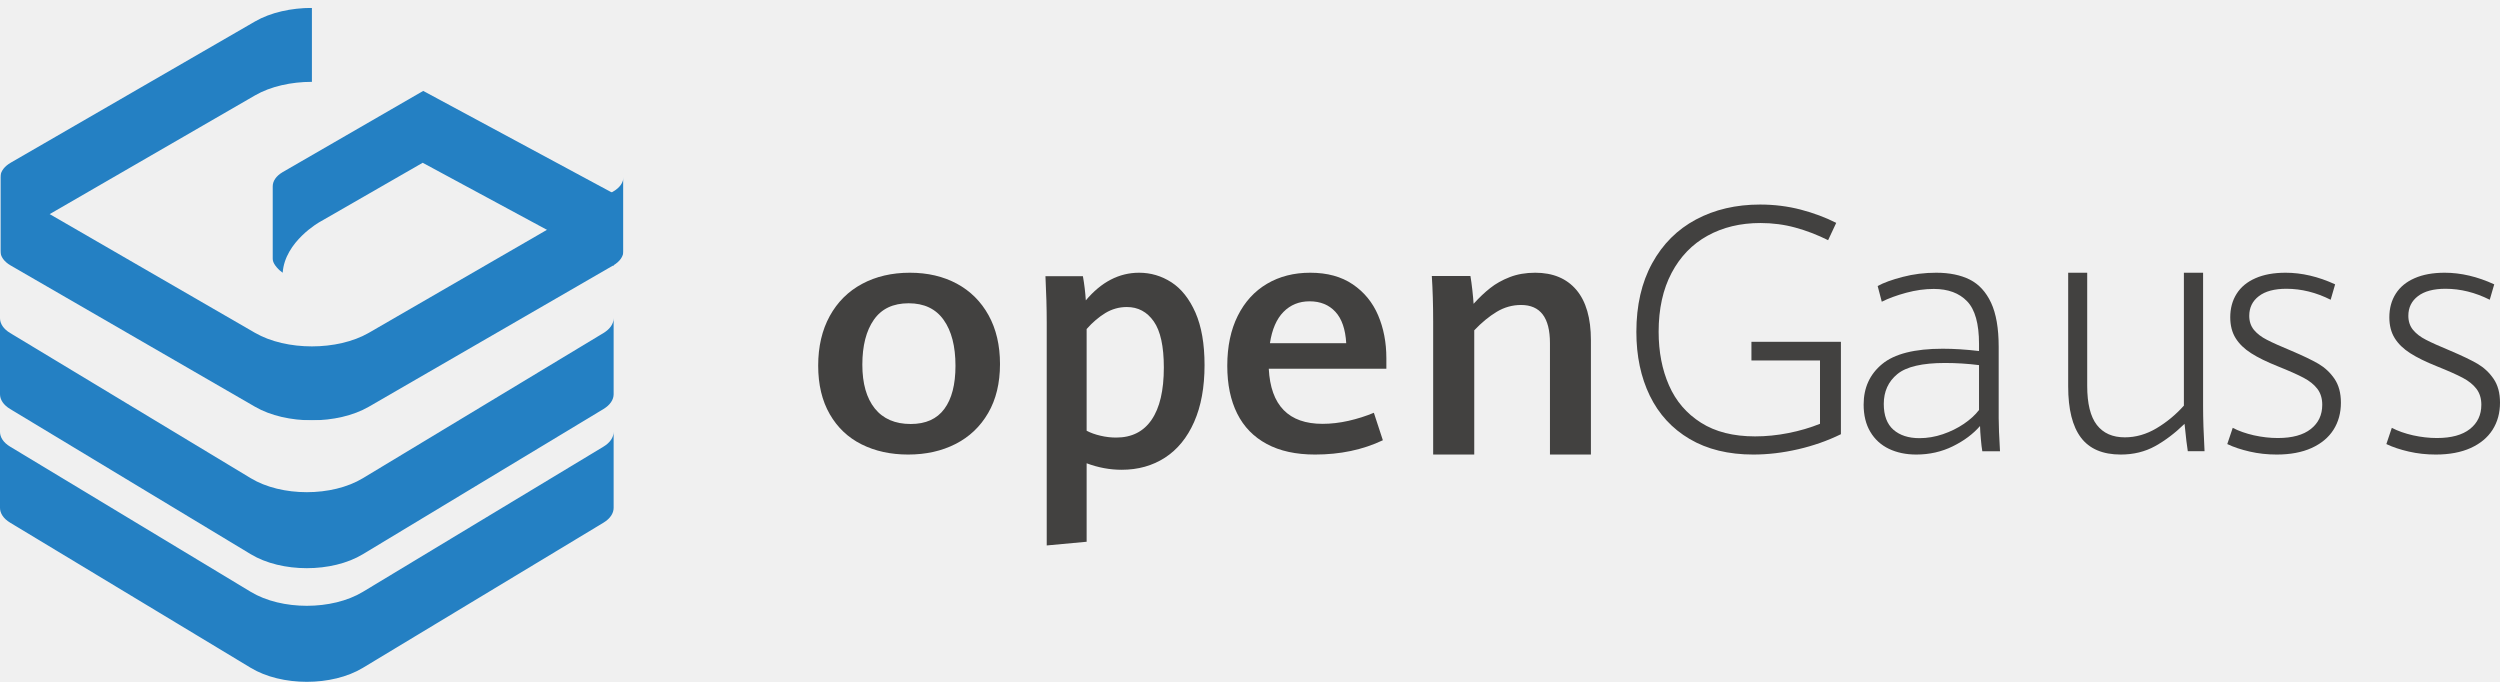
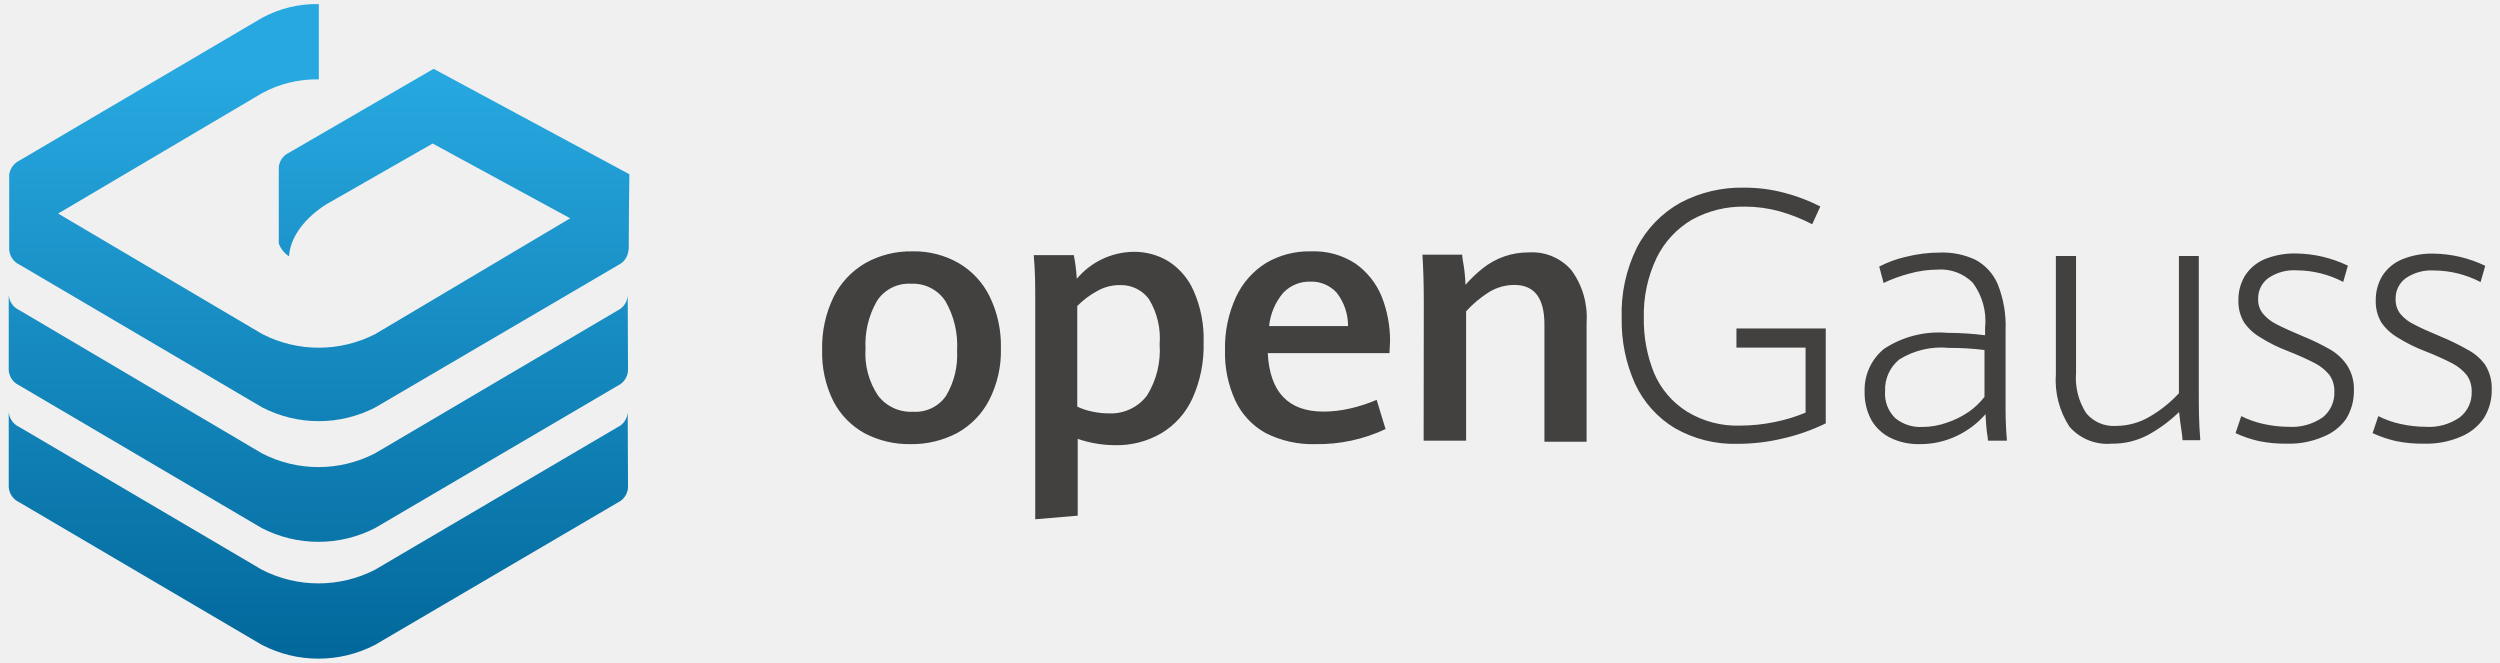
- <svg xmlns="http://www.w3.org/2000/svg" xmlns:xlink="http://www.w3.org/1999/xlink" width="110px" height="30px" viewBox="0 0 110 30" version="1.1">
+ <svg xmlns="http://www.w3.org/2000/svg" width="166" height="44">
  <defs>
-     <polygon id="path-1" points="0.018 0.348 27.43 0.348 27.43 18.494 0.018 18.494" />
+     <linearGradient x1="49.699%" y1="3.454%" x2="49.699%" y2="323.454%" id="a">
+       <stop stop-color="#27A8E0" offset="0%" />
+       <stop stop-color="#016699" offset="100%" />
+     </linearGradient>
+     <linearGradient x1="50%" y1="17.084%" x2="50%" y2="160.926%" id="b">
+       <stop stop-color="#27A8E0" offset="0%" />
+       <stop stop-color="#016699" offset="100%" />
+     </linearGradient>
+     <linearGradient x1="50%" y1="-88.914%" x2="50%" y2="154.045%" id="c">
+       <stop stop-color="#27A8E0" offset="0%" />
+       <stop stop-color="#016699" offset="100%" />
+     </linearGradient>
+     <linearGradient x1="50%" y1="-136.259%" x2="50%" y2="106.738%" id="d">
+       <stop stop-color="#27A8E0" offset="0%" />
+       <stop stop-color="#016699" offset="100%" />
+     </linearGradient>
  </defs>
-   <g id="PC" stroke="none" stroke-width="1" fill="none" fill-rule="evenodd">
-     <g id="导航栏/下拉示意" transform="translate(-252, -25)">
-       <g id="openGauss_logo" transform="translate(252, 25)">
-         <path d="M41.55,17.994 C41.877,17.554 42.041,16.921 42.041,16.096 C42.041,15.233 41.867,14.56 41.519,14.073 C41.172,13.586 40.66,13.344 39.981,13.344 C39.296,13.344 38.786,13.586 38.449,14.07 C38.112,14.553 37.943,15.212 37.943,16.047 C37.943,16.875 38.127,17.517 38.491,17.973 C38.857,18.428 39.384,18.656 40.073,18.656 C40.731,18.656 41.224,18.435 41.55,17.994 M37.913,19.553 C37.316,19.256 36.848,18.812 36.509,18.223 C36.17,17.634 36,16.923 36,16.089 C36,15.25 36.17,14.523 36.509,13.905 C36.848,13.289 37.323,12.816 37.933,12.49 C38.541,12.164 39.242,12 40.034,12 C40.816,12 41.505,12.161 42.102,12.482 C42.698,12.804 43.164,13.269 43.498,13.872 C43.832,14.478 44,15.194 44,16.017 C44,16.856 43.826,17.575 43.479,18.173 C43.132,18.771 42.653,19.225 42.044,19.535 C41.434,19.846 40.739,20 39.958,20 C39.191,20 38.51,19.851 37.913,19.553" id="Fill-1" fill="#424140" />
-         <path d="M50.672,18.468 C51.03,17.945 51.209,17.18 51.209,16.173 C51.209,15.239 51.061,14.561 50.765,14.141 C50.469,13.719 50.074,13.509 49.582,13.509 C49.24,13.509 48.925,13.599 48.636,13.773 C48.347,13.949 48.072,14.183 47.812,14.477 L47.812,18.953 C47.987,19.045 48.191,19.119 48.423,19.172 C48.655,19.227 48.885,19.253 49.112,19.253 C49.795,19.253 50.315,18.992 50.672,18.468 L50.672,18.468 Z M46.056,14.199 C46.056,13.58 46.037,12.898 46,12.154 L47.648,12.154 C47.71,12.501 47.753,12.854 47.776,13.216 C48.459,12.406 49.24,12 50.121,12 C50.634,12 51.107,12.141 51.543,12.421 C51.979,12.704 52.331,13.148 52.599,13.753 C52.866,14.361 53,15.13 53,16.064 C53,17.04 52.848,17.873 52.542,18.565 C52.237,19.257 51.809,19.78 51.259,20.137 C50.71,20.492 50.074,20.67 49.354,20.67 C48.833,20.67 48.318,20.574 47.812,20.384 L47.812,23.837 L46.056,24 L46.056,14.199 Z" id="Fill-3" fill="#424140" />
-         <path d="M59.234,15.102 C59.199,14.488 59.041,14.026 58.757,13.719 C58.473,13.412 58.096,13.258 57.621,13.258 C57.162,13.258 56.78,13.413 56.473,13.724 C56.169,14.033 55.969,14.492 55.877,15.102 L59.234,15.102 Z M61,16.225 L55.826,16.225 C55.909,17.84 56.698,18.649 58.193,18.649 C58.564,18.649 58.944,18.604 59.332,18.517 C59.722,18.428 60.094,18.311 60.45,18.162 L60.846,19.371 C59.962,19.791 58.967,20 57.863,20 C57.023,20 56.314,19.846 55.738,19.535 C55.161,19.225 54.728,18.781 54.437,18.198 C54.146,17.616 54,16.916 54,16.096 C54,15.244 54.154,14.509 54.462,13.895 C54.77,13.279 55.198,12.811 55.749,12.486 C56.298,12.162 56.932,12 57.651,12 C58.398,12 59.022,12.171 59.523,12.512 C60.024,12.852 60.395,13.306 60.637,13.872 C60.878,14.439 61,15.066 61,15.753 L61,16.225 Z" id="Fill-5" fill="#424140" />
-         <path d="M63.059,14.148 C63.059,13.415 63.039,12.748 63,12.145 L64.699,12.145 C64.728,12.31 64.756,12.517 64.783,12.76 C64.81,13.006 64.829,13.207 64.838,13.368 C65.083,13.097 65.327,12.865 65.57,12.674 C65.812,12.482 66.099,12.321 66.43,12.193 C66.761,12.064 67.135,12 67.551,12 C68.33,12 68.934,12.253 69.361,12.756 C69.787,13.261 70,13.999 70,14.969 L70,20 L68.198,20 L68.198,15.094 C68.198,13.977 67.774,13.419 66.927,13.419 C66.544,13.419 66.186,13.52 65.853,13.721 C65.52,13.922 65.191,14.193 64.867,14.533 L64.867,20 L63.059,20 L63.059,14.148 Z" id="Fill-7" fill="#424140" />
-         <path d="M74.345,19.316 C73.572,18.861 72.988,18.225 72.592,17.412 C72.198,16.6 72,15.663 72,14.603 C72,13.436 72.231,12.43 72.695,11.584 C73.159,10.739 73.801,10.097 74.622,9.659 C75.443,9.22 76.383,9 77.443,9 C78.066,9 78.661,9.075 79.229,9.222 C79.796,9.371 80.318,9.565 80.794,9.806 L80.437,10.568 C79.961,10.331 79.479,10.146 78.993,10.014 C78.507,9.88 77.994,9.813 77.458,9.813 C76.58,9.813 75.805,10 75.132,10.372 C74.458,10.744 73.93,11.29 73.55,12.009 C73.17,12.729 72.98,13.591 72.98,14.596 C72.98,15.479 73.132,16.265 73.437,16.958 C73.74,17.65 74.209,18.197 74.842,18.598 C75.476,19.001 76.268,19.201 77.222,19.201 C77.703,19.201 78.194,19.153 78.693,19.054 C79.192,18.955 79.654,18.819 80.08,18.647 L80.08,15.86 L77.063,15.86 L77.063,15.039 L81,15.039 L81,19.105 C80.417,19.391 79.79,19.612 79.118,19.767 C78.447,19.922 77.79,20 77.146,20 C76.051,20 75.117,19.771 74.345,19.316" id="Fill-9" fill="#424140" />
-         <path d="M85.483,19.106 C85.824,18.99 86.134,18.838 86.413,18.648 C86.691,18.458 86.913,18.256 87.077,18.039 L87.077,16.065 C86.579,16.002 86.079,15.971 85.58,15.971 C84.579,15.971 83.879,16.134 83.482,16.461 C83.085,16.788 82.886,17.225 82.886,17.774 C82.886,18.282 83.028,18.66 83.311,18.909 C83.594,19.155 83.975,19.279 84.455,19.279 C84.798,19.279 85.142,19.222 85.483,19.106 L85.483,19.106 Z M87.222,19.855 C87.198,19.725 87.177,19.548 87.158,19.322 C87.137,19.097 87.125,18.905 87.121,18.745 C86.816,19.097 86.418,19.393 85.926,19.636 C85.434,19.878 84.898,20 84.317,20 C83.862,20 83.46,19.915 83.111,19.748 C82.762,19.58 82.49,19.331 82.295,19.002 C82.098,18.673 82,18.273 82,17.802 C82,17.061 82.271,16.467 82.814,16.018 C83.356,15.57 84.244,15.344 85.48,15.344 C85.973,15.344 86.505,15.378 87.077,15.445 L87.077,15.135 C87.077,14.246 86.903,13.62 86.554,13.258 C86.206,12.895 85.716,12.713 85.087,12.713 C84.695,12.713 84.289,12.769 83.87,12.882 C83.452,12.996 83.094,13.127 82.798,13.276 L82.617,12.584 C82.879,12.44 83.246,12.306 83.718,12.184 C84.19,12.06 84.682,12 85.196,12 C85.777,12 86.268,12.101 86.67,12.302 C87.073,12.505 87.384,12.845 87.608,13.322 C87.83,13.8 87.942,14.446 87.942,15.257 L87.942,18.393 C87.942,18.715 87.961,19.202 88,19.855 L87.222,19.855 Z" id="Fill-11" fill="#424140" />
-         <path d="M91.562,19.255 C91.186,18.757 91,18.008 91,17.002 L91,12 L91.837,12 L91.837,16.973 C91.837,17.757 91.978,18.331 92.26,18.696 C92.542,19.061 92.952,19.243 93.492,19.243 C93.973,19.243 94.44,19.11 94.888,18.843 C95.336,18.576 95.737,18.244 96.091,17.848 L96.091,12 L96.936,12 L96.936,17.87 C96.936,18.418 96.957,19.08 97,19.853 L96.263,19.853 C96.229,19.662 96.182,19.261 96.12,18.649 C95.704,19.054 95.274,19.381 94.828,19.629 C94.381,19.876 93.876,20 93.313,20 C92.52,20 91.937,19.751 91.562,19.255" id="Fill-13" fill="#424140" />
-         <path d="M98.989,19.87 C98.611,19.783 98.281,19.674 98,19.539 L98.24,18.825 C98.507,18.965 98.817,19.073 99.171,19.154 C99.524,19.232 99.876,19.273 100.224,19.273 C100.859,19.273 101.343,19.14 101.677,18.876 C102.013,18.611 102.179,18.256 102.179,17.809 C102.179,17.53 102.107,17.298 101.965,17.11 C101.822,16.922 101.621,16.761 101.361,16.624 C101.102,16.486 100.721,16.317 100.217,16.115 C99.737,15.923 99.348,15.732 99.051,15.542 C98.752,15.352 98.526,15.132 98.368,14.88 C98.21,14.627 98.131,14.32 98.131,13.96 C98.131,13.566 98.225,13.221 98.411,12.927 C98.598,12.63 98.874,12.402 99.24,12.242 C99.605,12.08 100.047,12 100.565,12 C101.278,12 102.005,12.17 102.746,12.511 L102.549,13.189 C101.91,12.868 101.261,12.706 100.602,12.706 C100.074,12.706 99.669,12.815 99.389,13.031 C99.108,13.246 98.967,13.534 98.967,13.896 C98.967,14.141 99.036,14.347 99.174,14.516 C99.313,14.683 99.502,14.829 99.742,14.95 C99.981,15.075 100.343,15.236 100.828,15.438 C101.327,15.65 101.719,15.838 102.005,16.003 C102.29,16.17 102.528,16.39 102.717,16.667 C102.905,16.943 103,17.293 103,17.716 C103,18.167 102.892,18.565 102.674,18.909 C102.456,19.252 102.134,19.519 101.71,19.712 C101.286,19.904 100.774,20 100.173,20 C99.762,20 99.367,19.957 98.989,19.87" id="Fill-15" fill="#424140" />
-         <path d="M105.989,19.87 C105.611,19.783 105.281,19.674 105,19.539 L105.24,18.825 C105.507,18.965 105.817,19.073 106.171,19.154 C106.525,19.232 106.876,19.273 107.224,19.273 C107.859,19.273 108.343,19.14 108.677,18.876 C109.013,18.611 109.179,18.256 109.179,17.809 C109.179,17.53 109.107,17.298 108.965,17.11 C108.822,16.922 108.621,16.761 108.361,16.624 C108.102,16.486 107.721,16.317 107.217,16.115 C106.737,15.923 106.349,15.732 106.051,15.542 C105.752,15.352 105.526,15.132 105.368,14.88 C105.21,14.627 105.131,14.32 105.131,13.96 C105.131,13.566 105.225,13.221 105.411,12.927 C105.598,12.63 105.874,12.402 106.24,12.242 C106.605,12.08 107.047,12 107.565,12 C108.278,12 109.005,12.17 109.746,12.511 L109.549,13.189 C108.91,12.868 108.261,12.706 107.602,12.706 C107.074,12.706 106.669,12.815 106.389,13.031 C106.108,13.246 105.967,13.534 105.967,13.896 C105.967,14.141 106.036,14.347 106.174,14.516 C106.313,14.683 106.502,14.829 106.742,14.95 C106.981,15.075 107.343,15.236 107.828,15.438 C108.327,15.65 108.719,15.838 109.005,16.003 C109.29,16.17 109.528,16.39 109.717,16.667 C109.906,16.943 110,17.293 110,17.716 C110,18.167 109.892,18.565 109.674,18.909 C109.456,19.252 109.134,19.519 108.71,19.712 C108.286,19.904 107.774,20 107.173,20 C106.762,20 106.367,19.957 105.989,19.87" id="Fill-17" fill="#424140" />
-         <path d="M27,11.696 L18.598,7.162 L14.073,9.764 L14.072,9.764 C14.072,9.764 12.534,10.62 12.438,12 C12.291,11.904 12.031,11.648 12.005,11.445 L12,11.379 L12,8.195 C12.001,7.969 12.147,7.744 12.438,7.573 L18.621,4 L27,8.512" id="Fill-19" fill="#2480C3" />
-         <g id="Group-23">
-           <mask id="mask-2" fill="white">
-             <use xlink:href="#path-1" />
-           </mask>
-           <g id="Clip-22" />
-           <path d="M0.022,7.726 C0.049,7.52 0.199,7.317 0.471,7.159 L11.221,0.944 C11.909,0.547 12.817,0.348 13.724,0.348 L13.724,3.601 C12.817,3.601 11.909,3.8 11.221,4.197 L2.186,9.421 L11.221,14.645 C12.597,15.44 14.85,15.44 16.227,14.645 L26.977,8.429 C27.279,8.255 27.43,8.025 27.43,7.794 L27.43,11.047 C27.43,11.278 27.279,11.507 26.977,11.682 L16.227,17.897 C14.85,18.693 12.597,18.693 11.221,17.897 L0.471,11.682 C0.169,11.507 0.018,11.278 0.018,11.047 L0.018,7.794 L0.022,7.726 Z" id="Fill-21" fill="#2480C3" mask="url(#mask-2)" />
-         </g>
-         <path d="M27,17.345 C27,17.582 26.851,17.817 26.553,17.997 L15.965,24.386 C14.61,25.205 12.391,25.205 11.035,24.386 L0.447,17.997 C0.148,17.817 0,17.581 0,17.345 L0,14 C0,14.237 0.148,14.473 0.447,14.653 L11.035,21.042 C12.391,21.861 14.61,21.861 15.965,21.042 L26.553,14.653 C26.851,14.473 27,14.237 27,14.001 L27,17.345 Z" id="Fill-24" fill="#2480C3" />
-         <path d="M27,22.345 C27,22.581 26.851,22.818 26.553,22.998 L15.965,29.386 C14.61,30.205 12.391,30.205 11.035,29.386 L0.447,22.998 C0.148,22.818 0,22.581 0,22.344 L0,19 C0,19.237 0.148,19.474 0.447,19.653 L11.035,26.042 C12.391,26.86 14.61,26.86 15.965,26.042 L26.553,19.653 C26.851,19.474 27,19.237 27,19.001 L27,22.345 Z" id="Fill-26" fill="#2480C3" />
-       </g>
-     </g>
+   <g fill-rule="nonzero" fill="none">
+     <path d="M57.43 28.78a5.11 5.11 0 0 1-2.09-2.13 7.2 7.2 0 0 1-.75-3.42 7.61 7.61 0 0 1 .75-3.49 5.36 5.36 0 0 1 2.12-2.27 6.11 6.11 0 0 1 3.11-.78 5.93 5.93 0 0 1 3.07.77 5.23 5.23 0 0 1 2.07 2.22 7.43 7.43 0 0 1 .75 3.44 7.15 7.15 0 0 1-.78 3.45 5.25 5.25 0 0 1-2.12 2.18 6.43 6.43 0 0 1-3.1.74 6.33 6.33 0 0 1-3.03-.71Zm5.39-2.5a5.29 5.29 0 0 0 .73-3 5.88 5.88 0 0 0-.77-3.28 2.58 2.58 0 0 0-2.28-1.16A2.52 2.52 0 0 0 58.22 20a5.77 5.77 0 0 0-.75 3.16 5 5 0 0 0 .82 3.09 2.73 2.73 0 0 0 2.34 1.09 2.46 2.46 0 0 0 2.19-1.06ZM68.74 19.94c0-.92 0-1.93-.1-3h2.66c.102.518.168 1.043.2 1.57a5 5 0 0 1 3.78-1.79 4.38 4.38 0 0 1 2.29.62 4.44 4.44 0 0 1 1.7 2 7.88 7.88 0 0 1 .65 3.41 8.47 8.47 0 0 1-.74 3.7 5.22 5.22 0 0 1-2.07 2.32 5.84 5.84 0 0 1-3.06.79 7.66 7.66 0 0 1-2.49-.42v5.1l-2.82.24V19.94Zm7.43 6.31a5.69 5.69 0 0 0 .83-3.39 5 5 0 0 0-.71-3 2.3 2.3 0 0 0-1.91-.93 3 3 0 0 0-1.52.39 5.53 5.53 0 0 0-1.33 1V27a4.1 4.1 0 0 0 1 .33c.365.08.737.12 1.11.12a3 3 0 0 0 2.53-1.2ZM92.26 23.45h-8.08c.13 2.59 1.37 3.88 3.7 3.88a7.92 7.92 0 0 0 1.78-.21 10.23 10.23 0 0 0 1.75-.57l.59 1.94a10.51 10.51 0 0 1-4.65 1 6.85 6.85 0 0 1-3.32-.74 4.78 4.78 0 0 1-2-2.14 7.53 7.53 0 0 1-.69-3.37 8 8 0 0 1 .73-3.52 5.27 5.27 0 0 1 2-2.26 5.62 5.62 0 0 1 3-.77 5 5 0 0 1 2.93.81 5 5 0 0 1 1.74 2.18 8 8 0 0 1 .56 3l-.04.77Zm-2.75-1.8a3.57 3.57 0 0 0-.75-2.21A2.26 2.26 0 0 0 87 18.7a2.38 2.38 0 0 0-1.79.74 4 4 0 0 0-.94 2.21h5.24ZM94.54 20.06c0-1.153-.03-2.203-.09-3.15h2.64c0 .26.09.59.14 1 .05.41.07.71.08 1a8.83 8.83 0 0 1 1.14-1.09 4.83 4.83 0 0 1 3.08-1.06 3.44 3.44 0 0 1 2.82 1.19 5.3 5.3 0 0 1 1 3.47v7.91h-2.8v-7.78c0-1.76-.66-2.63-2-2.63a3.22 3.22 0 0 0-1.67.47 7.32 7.32 0 0 0-1.53 1.28v8.59h-2.82l.01-9.2ZM111.21 28.43a6.78 6.78 0 0 1-2.64-2.94 10.15 10.15 0 0 1-.89-4.35 9.8 9.8 0 0 1 1-4.68 7.19 7.19 0 0 1 2.9-3 8.64 8.64 0 0 1 4.24-1 10.28 10.28 0 0 1 2.69.35 11.8 11.8 0 0 1 2.36.9l-.54 1.18a11.66 11.66 0 0 0-2.17-.86 8.71 8.71 0 0 0-2.31-.31 7 7 0 0 0-3.51.87 6 6 0 0 0-2.34 2.53 8.73 8.73 0 0 0-.85 4 9.35 9.35 0 0 0 .68 3.65 5.61 5.61 0 0 0 2.17 2.55 6.36 6.36 0 0 0 3.58.94 11.39 11.39 0 0 0 2.22-.23 11.07 11.07 0 0 0 2.09-.63v-4.32h-4.59v-1.27h5.93v6.3a13 13 0 0 1-2.83 1 12.82 12.82 0 0 1-3 .36 7.94 7.94 0 0 1-4.19-1.04ZM132 29.26c0-.2-.07-.49-.1-.84s-.05-.67-.06-.92a5.84 5.84 0 0 1-1.84 1.41 5.58 5.58 0 0 1-2.54.58 4.25 4.25 0 0 1-1.9-.4 3 3 0 0 1-1.29-1.18 3.78 3.78 0 0 1-.46-1.91 3.52 3.52 0 0 1 1.28-2.83 6.6 6.6 0 0 1 4.2-1.07 20.79 20.79 0 0 1 2.52.16v-.49a4.27 4.27 0 0 0-.82-3 3 3 0 0 0-2.32-.87 7.27 7.27 0 0 0-1.91.27 9.59 9.59 0 0 0-1.69.62l-.29-1.09a7.49 7.49 0 0 1 1.74-.64 9.35 9.35 0 0 1 2.33-.29 5.1 5.1 0 0 1 2.32.48 3.32 3.32 0 0 1 1.48 1.62 7.44 7.44 0 0 1 .52 3.07v5c0 .51 0 1.29.09 2.32H132Zm-2.74-1.19a5.84 5.84 0 0 0 1.46-.72 4.74 4.74 0 0 0 1.05-1v-3.11a18.68 18.68 0 0 0-2.36-.14 5.26 5.26 0 0 0-3.3.77 2.57 2.57 0 0 0-.94 2.09 2.27 2.27 0 0 0 .67 1.8 2.62 2.62 0 0 0 1.8.59c.552 0 1.1-.095 1.62-.28ZM137.41 28.33a5.67 5.67 0 0 1-.9-3.51V17h1.34v7.75a4.31 4.31 0 0 0 .67 2.68 2.36 2.36 0 0 0 2 .85 4.42 4.42 0 0 0 2.23-.62 8.22 8.22 0 0 0 1.93-1.55V17H146v9.14c0 .86 0 1.89.1 3.09h-1.18c0-.3-.13-.92-.23-1.87a9.5 9.5 0 0 1-2.06 1.52 5 5 0 0 1-2.42.58 3.33 3.33 0 0 1-2.8-1.13ZM150 29.29a7.68 7.68 0 0 1-1.56-.53l.38-1.13c.466.235.96.41 1.47.52a7.83 7.83 0 0 0 1.66.19 3.58 3.58 0 0 0 2.28-.63A2.06 2.06 0 0 0 155 26a1.83 1.83 0 0 0-.33-1.11 3.11 3.11 0 0 0-.95-.77 18.85 18.85 0 0 0-1.81-.81 10.36 10.36 0 0 1-1.83-.91 3.4 3.4 0 0 1-1.08-1 2.71 2.71 0 0 1-.37-1.46 3.07 3.07 0 0 1 .44-1.64 2.88 2.88 0 0 1 1.3-1.09 5.27 5.27 0 0 1 2.09-.38 8.18 8.18 0 0 1 3.44.81l-.31 1.08a6.74 6.74 0 0 0-3.07-.77 3 3 0 0 0-1.91.52 1.66 1.66 0 0 0-.67 1.37c-.017.363.1.719.33 1 .246.289.549.524.89.69.38.2.95.46 1.71.78.64.257 1.262.557 1.86.9a3.4 3.4 0 0 1 1.12 1.05 2.89 2.89 0 0 1 .45 1.67 3.53 3.53 0 0 1-.52 1.89 3.37 3.37 0 0 1-1.52 1.18 5.68 5.68 0 0 1-2.42.46 8.69 8.69 0 0 1-1.84-.17ZM159.1 29.29a8.13 8.13 0 0 1-1.56-.53l.38-1.13c.466.235.96.41 1.47.52a7.83 7.83 0 0 0 1.66.19 3.56 3.56 0 0 0 2.28-.63 2.06 2.06 0 0 0 .79-1.7 1.83 1.83 0 0 0-.33-1.11 3.11 3.11 0 0 0-.95-.77 18.85 18.85 0 0 0-1.81-.81 10.36 10.36 0 0 1-1.83-.91 3.4 3.4 0 0 1-1.08-1 2.71 2.71 0 0 1-.37-1.46 3.07 3.07 0 0 1 .44-1.64 2.85 2.85 0 0 1 1.31-1.09 5.19 5.19 0 0 1 2.08-.38 8.15 8.15 0 0 1 3.44.81l-.31 1.08a6.74 6.74 0 0 0-3.07-.77 3 3 0 0 0-1.91.52 1.65 1.65 0 0 0-.66 1.37c-.016.36.098.715.32 1 .248.291.554.527.9.69.373.2.943.46 1.71.78.636.258 1.254.56 1.85.9a3.4 3.4 0 0 1 1.15.98 2.89 2.89 0 0 1 .45 1.67 3.44 3.44 0 0 1-.52 1.89 3.4 3.4 0 0 1-1.54 1.24 5.74 5.74 0 0 1-2.42.46 8.78 8.78 0 0 1-1.87-.17Z" fill="#424140" />
+     <path d="m41.15 16.332-13-7.07-7 4s-2.39 1.34-2.54 3.49a1.71 1.71 0 0 1-.68-.86v-5.02a1.16 1.16 0 0 1 .68-1l9.6-5.57 13 7" fill="url(#a)" transform="translate(.58 .268)" />
+     <path d="M.04 11.262a1.23 1.23 0 0 1 .67-.87L16.83.912a7.58 7.58 0 0 1 3.76-.91v5a7.58 7.58 0 0 0-3.76.91l-13.55 8 13.55 8a8.22 8.22 0 0 0 7.51 0l16.13-9.58a1.19 1.19 0 0 0 .68-1v5a1.19 1.19 0 0 1-.68 1l-16.13 9.45a8.16 8.16 0 0 1-7.51 0L.71 17.302a1.19 1.19 0 0 1-.68-1v-5.04h.01Z" fill="url(#b)" transform="translate(.58 .268)" />
+     <path d="M41.12 24.342a1.19 1.19 0 0 1-.68 1l-16.12 9.46a8.22 8.22 0 0 1-7.51 0L.68 25.312a1.19 1.19 0 0 1-.68-1v-5c.028.432.288.815.68 1l16.13 9.52a8.16 8.16 0 0 0 7.51 0l16.1-9.48a1.19 1.19 0 0 0 .68-1l.02 4.99Z" fill="url(#c)" transform="translate(.58 .268)" />
+     <path d="M41.12 32.102a1.19 1.19 0 0 1-.68 1l-16.12 9.45a8.16 8.16 0 0 1-7.51 0L.68 33.072a1.19 1.19 0 0 1-.68-1v-5c.026.433.287.817.68 1l16.13 9.49a8.22 8.22 0 0 0 7.51 0l16.1-9.46a1.17 1.17 0 0 0 .68-1l.02 5Z" fill="url(#d)" transform="translate(.58 .268)" />
  </g>
</svg>
